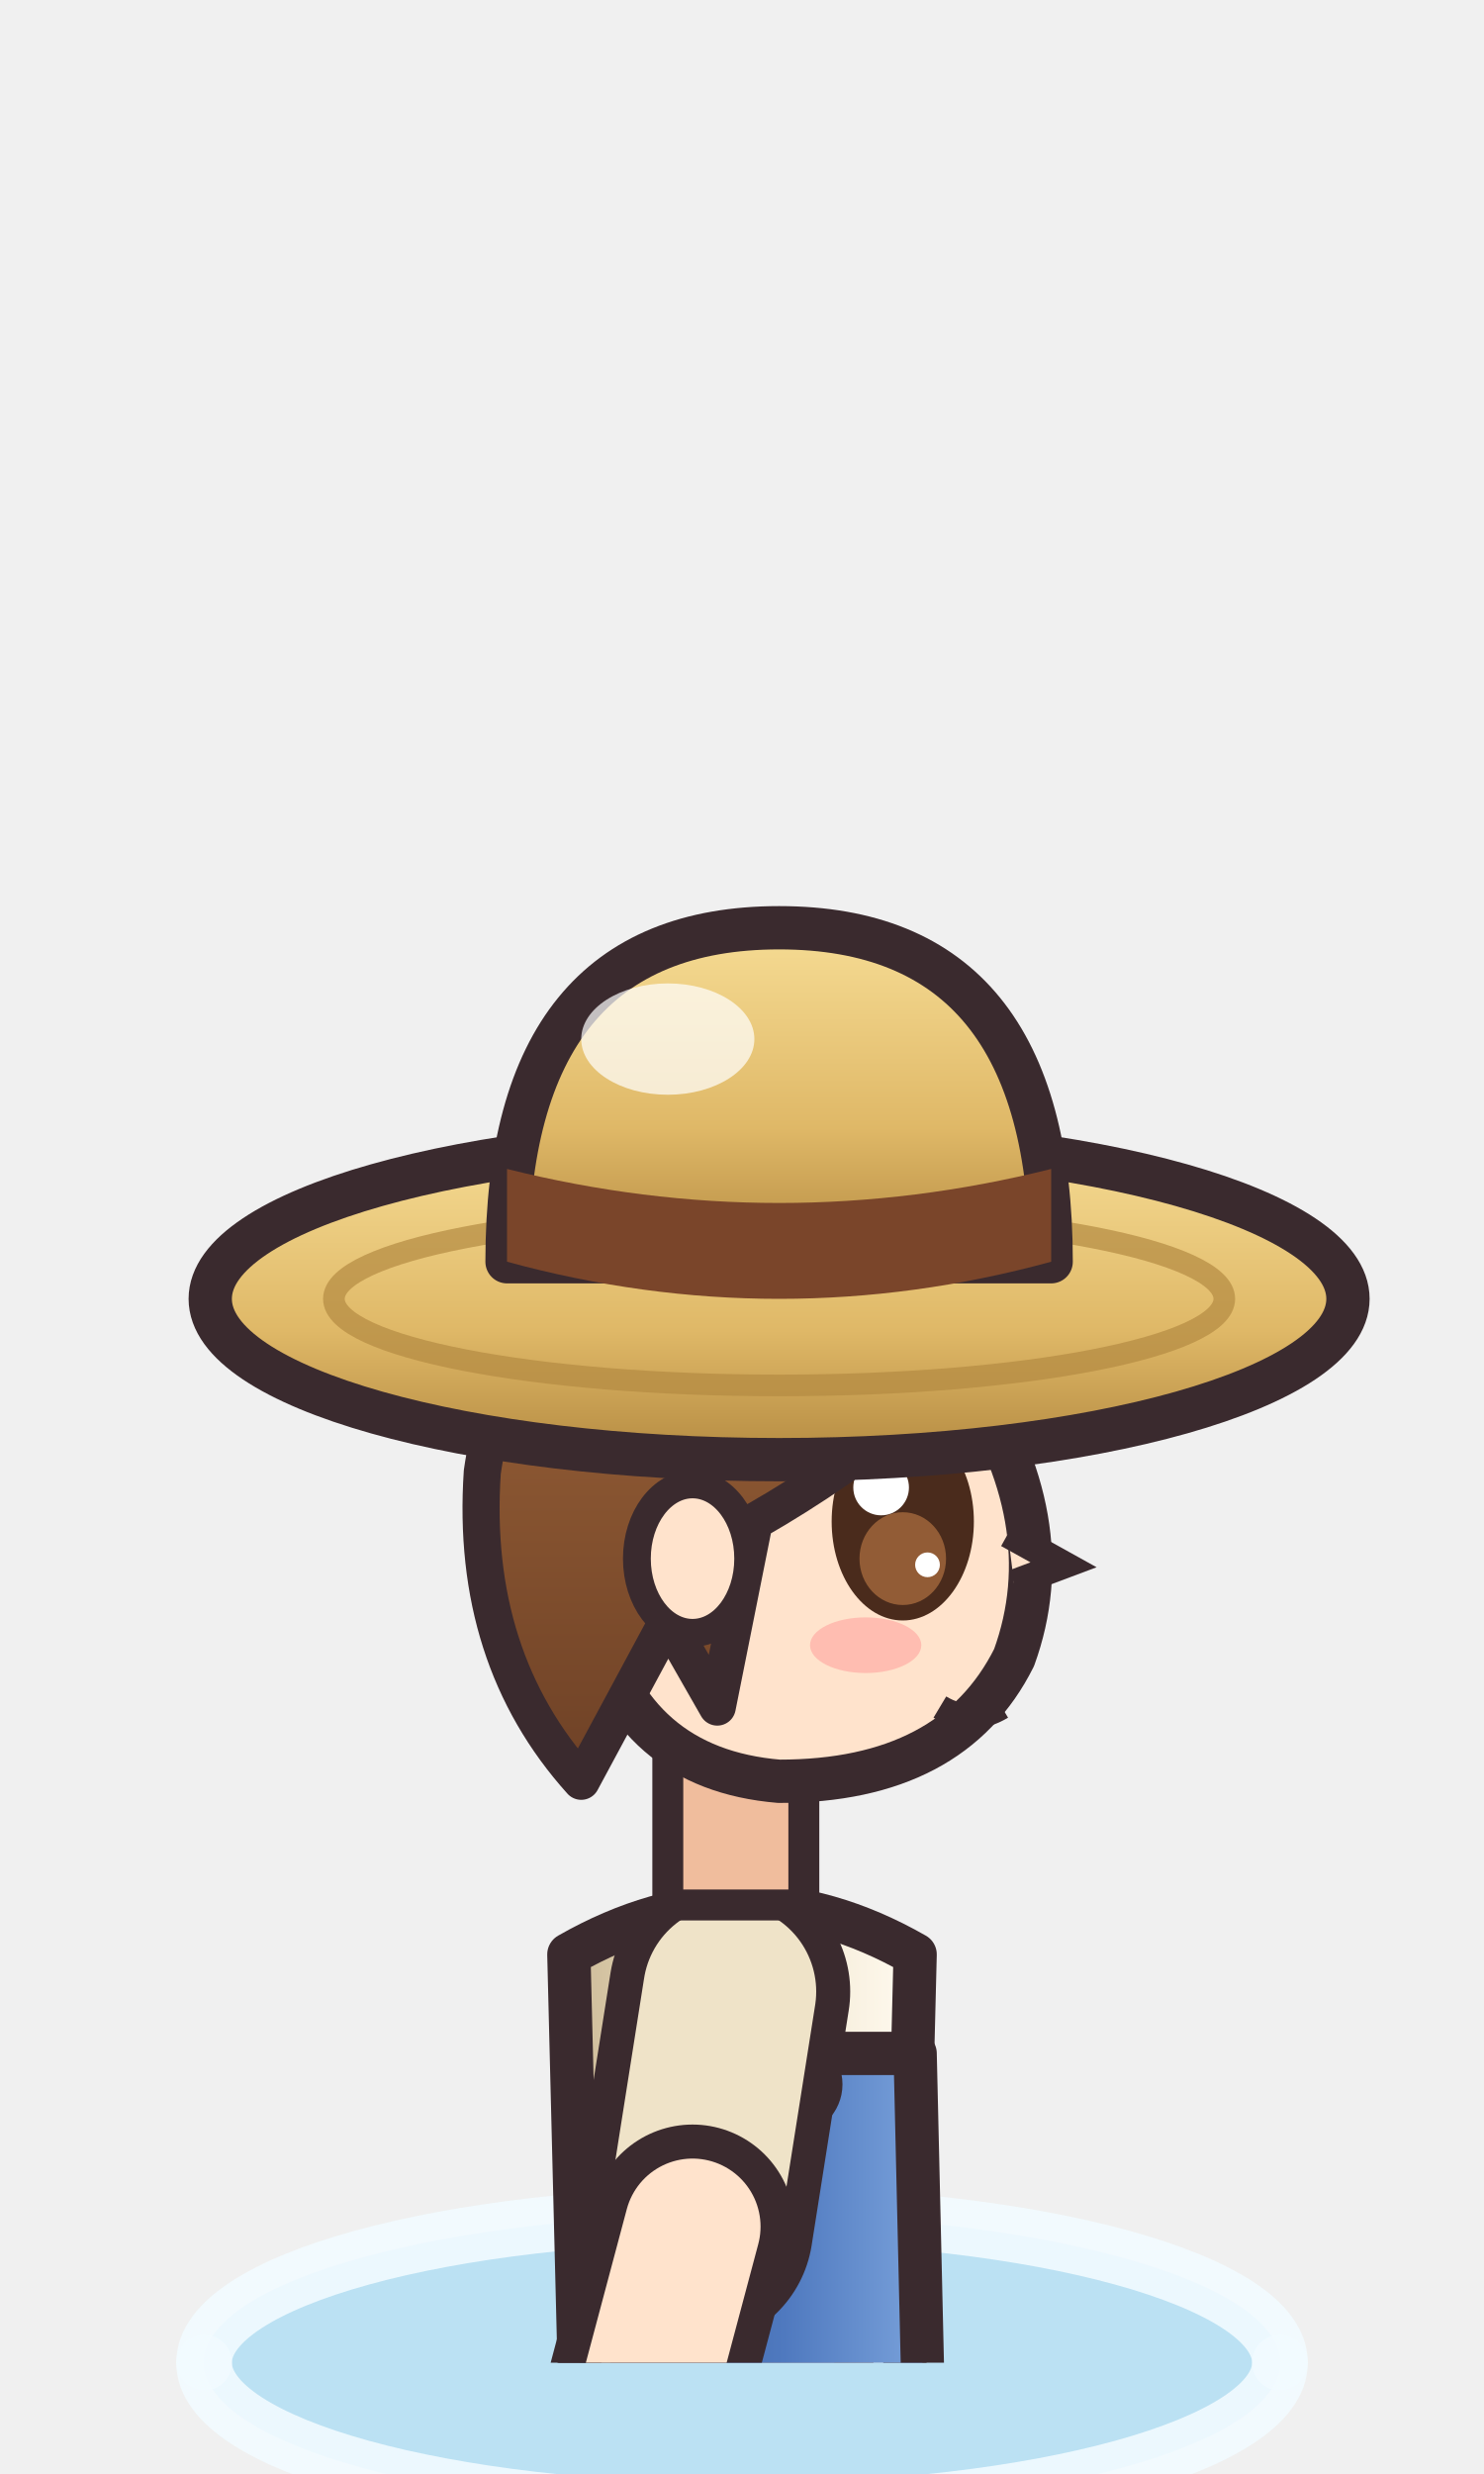
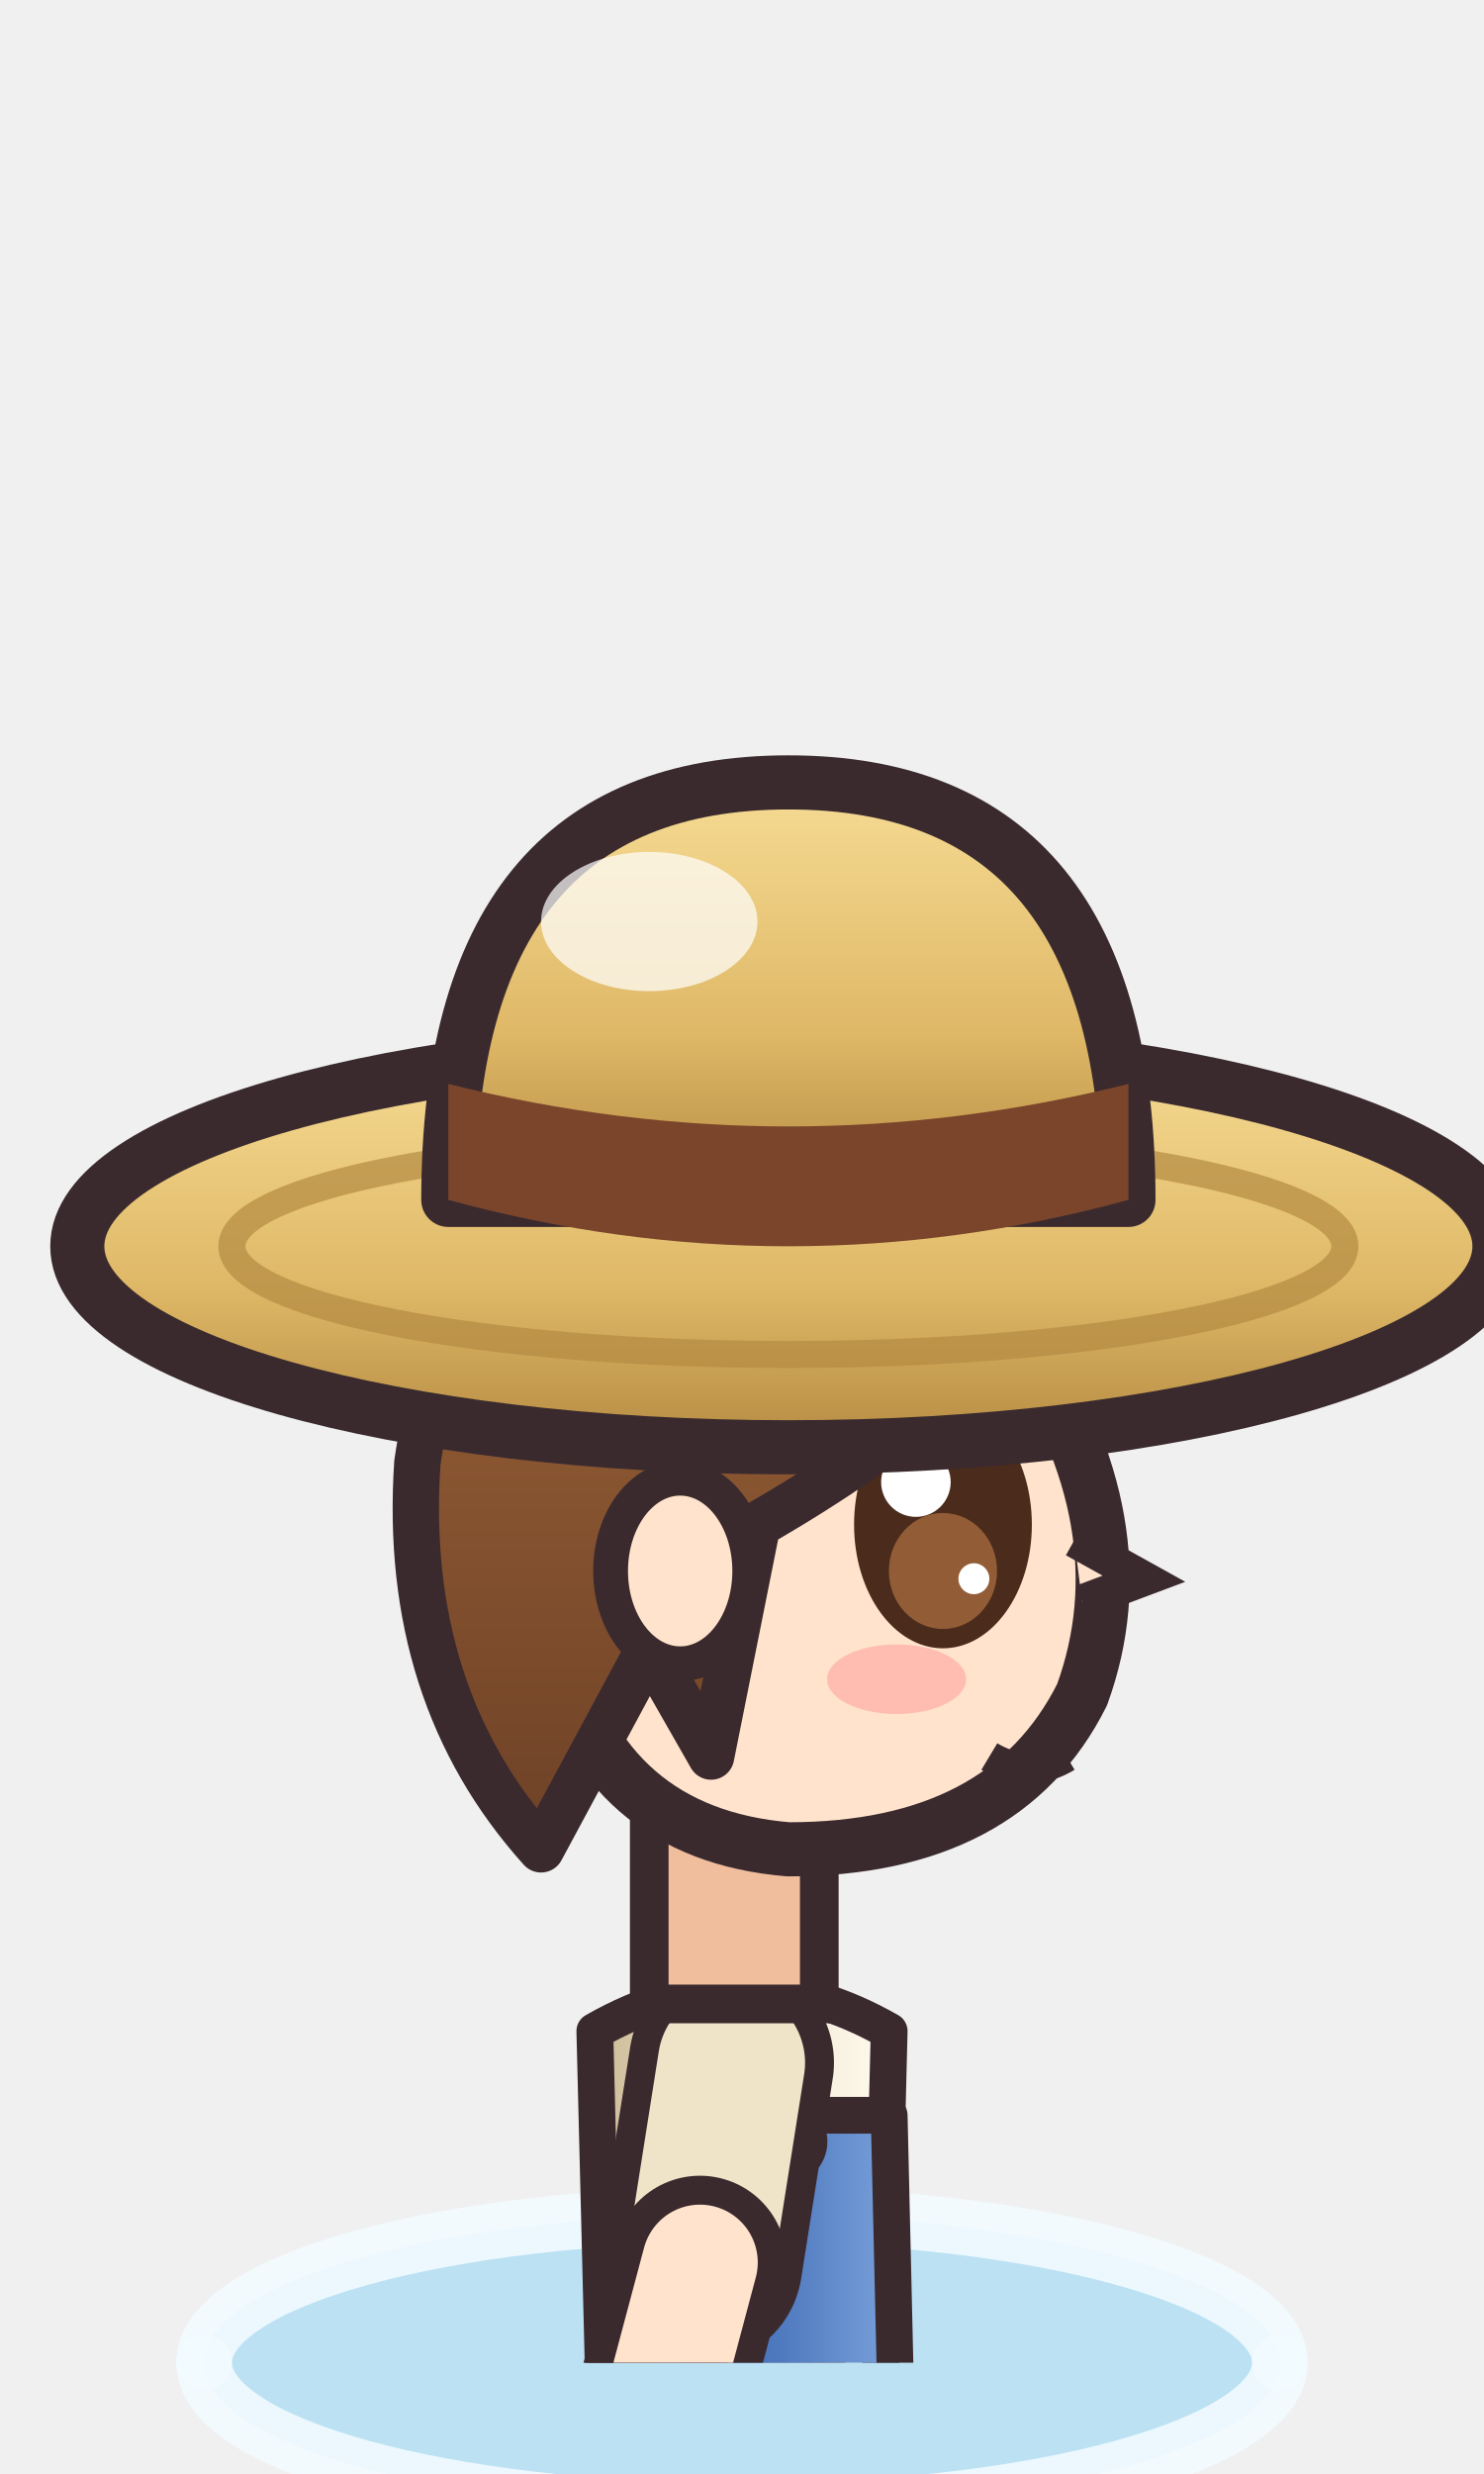
<svg xmlns="http://www.w3.org/2000/svg" viewBox="0 0 24 40" width="24" height="40">
  <defs>
    <clipPath id="waist">
-       <rect x="0" y="0" width="24" height="25" />
+       <rect x="0" y="0" width="24" height="27" />
    </clipPath>
    <linearGradient id="g1" x1="0" y1="0" x2="0" y2="1">
      <stop offset="0" stop-color="#a4683c" />
      <stop offset="1" stop-color="#7c4a27" />
    </linearGradient>
    <linearGradient id="g2" x1="0" y1="0" x2="0" y2="1">
      <stop offset="0" stop-color="#a4683c" />
      <stop offset="1" stop-color="#7c4a27" />
    </linearGradient>
    <linearGradient id="g3" x1="0" y1="0" x2="1" y2="0">
      <stop offset="0" stop-color="#cdbb98" />
      <stop offset="0.5" stop-color="#efe3c8" />
      <stop offset="1" stop-color="#fffaf0" />
    </linearGradient>
    <linearGradient id="g4" x1="0" y1="0" x2="1" y2="0">
      <stop offset="0" stop-color="#335a96" />
      <stop offset="0.6" stop-color="#4f79bf" />
      <stop offset="1" stop-color="#7aa2db" />
    </linearGradient>
    <linearGradient id="g5" x1="0" y1="0" x2="0" y2="1">
      <stop offset="0" stop-color="#9a6238" />
      <stop offset="1" stop-color="#6e4126" />
    </linearGradient>
    <linearGradient id="g6" x1="0" y1="0" x2="0" y2="1">
      <stop offset="0" stop-color="#f6dc94" />
      <stop offset="0.6" stop-color="#dfb867" />
      <stop offset="1" stop-color="#b48a41" />
    </linearGradient>
  </defs>
  <ellipse cx="12" cy="38.20" rx="8.70" ry="2.4" fill="#8fd6f5" opacity="0.55" />
  <path d="M3.30 38.20 a8.70 2.4 0 0 1 17.40 0" fill="none" stroke="#f2fbff" stroke-width="0.9" stroke-linecap="round" opacity="0.9" />
-   <g transform="translate(0 13.20)">
+   <g transform="translate(0 11.20)">
    <g clip-path="url(#waist)">
      <ellipse cx="12" cy="39.2" rx="5" ry="1.3" fill="#1f3a22" opacity="0.3" />
-       <path d="M12.00 26.00 L15.00 35.00" stroke="#3a2a2e" stroke-width="4.70" stroke-linecap="round" />
-       <path d="M12.00 26.00 L15.00 35.00" stroke="#335a96" stroke-width="3.60" stroke-linecap="round" />
-       <path d="M12.60 39.40 q0 -3 1.36 -3.2 l4.08 0 q1.36 0.2 1.36 3.2 Z" fill="url(#g1)" stroke="#3a2a2e" stroke-width="0.6" stroke-linejoin="round" />
-       <path d="M12.90 39.00 l6.20 0" stroke="#552f17" stroke-width="0.8" />
-       <path d="M12.00 26.00 L9.00 35.00" stroke="#3a2a2e" stroke-width="4.70" stroke-linecap="round" />
-       <path d="M12.00 26.00 L9.00 35.00" stroke="#4f79bf" stroke-width="3.60" stroke-linecap="round" />
-       <path d="M6.60 39.40 q0 -3 1.36 -3.2 l4.08 0 q1.36 0.2 1.36 3.2 Z" fill="url(#g2)" stroke="#3a2a2e" stroke-width="0.6" stroke-linejoin="round" />
-       <path d="M6.90 39.00 l6.20 0" stroke="#552f17" stroke-width="0.8" />
-       <path d="M9.2 18.4 Q12 16.8 14.8 18.4 L14.6 26.4 L9.4 26.4 Z" fill="url(#g3)" stroke="#3a2a2e" stroke-width="0.7" stroke-linejoin="round" />
-       <path d="M11.4 20 L14.8 20 L15 28.6 L9.2 28.6 L9.4 24.6 L11.4 24.6 Z" fill="url(#g4)" stroke="#3a2a2e" stroke-width="0.7" stroke-linejoin="round" />
-       <path d="M12.6 20.2 L11 18.2" stroke="#3a2a2e" stroke-width="1.5" />
-       <path d="M12.6 20.2 L11 18.2" stroke="#4f79bf" stroke-width="0.8" />
-       <circle cx="12.8" cy="20.5" r="0.65" fill="#f4c95d" stroke="#3a2a2e" stroke-width="0.35" />
-       <path d="M11.80 19.00 L11.20 22.80" stroke="#3a2a2e" stroke-width="3.90" stroke-linecap="round" />
-       <path d="M11.80 19.00 L11.20 22.80" stroke="#efe3c8" stroke-width="2.80" stroke-linecap="round" />
-       <path d="M11.20 22.80 L10.08 27.00" stroke="#3a2a2e" stroke-width="3.30" stroke-linecap="round" />
-       <path d="M11.20 22.80 L10.08 27.00" stroke="#ffe3cc" stroke-width="2.20" stroke-linecap="round" />
-       <rect x="10.8" y="14.6" width="2.2" height="3" fill="#f0bd9d" stroke="#3a2a2e" stroke-width="0.5" />
-       <path d="M15.6 9 Q17.2 11.4 16.4 13.6 Q15.4 15.6 12.6 15.6 Q10.2 15.4 9.6 13 L10 9 Z" fill="#ffe3cc" stroke="#3a2a2e" stroke-width="0.7" stroke-linejoin="round" />
-       <path d="M16.3 11.6 l0.9 0.5 l-0.8 0.3" stroke="#3a2a2e" stroke-width="0.45" fill="#ffe3cc" />
-       <ellipse cx="14.60" cy="11.40" rx="1.15" ry="1.6" fill="#4a2b1c" />
-       <ellipse cx="14.60" cy="12.00" rx="0.7" ry="0.75" fill="#9a6238" opacity="0.9" />
-       <circle cx="14.25" cy="10.85" r="0.45" fill="#ffffff" />
-       <circle cx="15.00" cy="12.10" r="0.2" fill="#ffffff" />
-       <path d="M13.35 9.80 q1.25 -0.8 2.5 0" stroke="#3a2a2e" stroke-width="0.55" fill="none" stroke-linecap="round" />
-       <ellipse cx="14" cy="13.4" rx="0.9" ry="0.45" fill="#ff9f9a" opacity="0.55" />
-       <path d="M15.2 14.4 q0.5 0.3 1 0" stroke="#3a2a2e" stroke-width="0.4" fill="none" />
-       <path d="M13.6 7.6 Q8.4 6.4 7.8 10.6 Q7.6 13.6 9.4 15.6 L10.8 13 L11.6 14.4 L12.2 11.4 Q13.6 10.6 14.8 9.6 L15.8 9.8 Z" fill="url(#g5)" stroke="#3a2a2e" stroke-width="0.6" stroke-linejoin="round" />
-       <ellipse cx="11.2" cy="12" rx="0.9" ry="1.2" fill="#ffe3cc" stroke="#3a2a2e" stroke-width="0.45" />
-       <ellipse cx="12.60" cy="7.80" rx="9.2" ry="2.6" fill="url(#g6)" stroke="#3a2a2e" stroke-width="0.7" />
-       <ellipse cx="12.60" cy="7.80" rx="7.2" ry="1.4" fill="none" stroke="#b48a41" stroke-width="0.35" opacity="0.7" />
-       <path d="M8.20 7.20 q0 -5.4 4.4 -5.4 q4.4 0 4.4 5.4 Z" fill="url(#g6)" stroke="#3a2a2e" stroke-width="0.7" stroke-linejoin="round" />
-       <path d="M8.20 7.20 q4.4 1.2 8.8 0 l0 -1.5 q-4.4 1.1 -8.8 0 Z" fill="#7a452a" />
-       <ellipse cx="10.80" cy="3.60" rx="1.4" ry="0.9" fill="#ffffff" opacity="0.7" />
+       <g transform="translate(12 20.45) scale(1.25) translate(-12 -17)">
+ </g>
+       <g transform="translate(12 40) scale(0.85) translate(-12 -40)">
+         <path d="M12.00 26.00 L15.00 35.00" stroke="#3a2a2e" stroke-width="4.70" stroke-linecap="round" />
+         <path d="M12.00 26.00 L15.00 35.00" stroke="#335a96" stroke-width="3.60" stroke-linecap="round" />
+         <path d="M12.60 39.40 q0 -3 1.36 -3.2 l4.08 0 q1.36 0.2 1.36 3.2 Z" fill="url(#g1)" stroke="#3a2a2e" stroke-width="0.6" stroke-linejoin="round" />
+         <path d="M12.90 39.00 l6.20 0" stroke="#552f17" stroke-width="0.8" />
+         <path d="M12.00 26.00 L9.00 35.00" stroke="#3a2a2e" stroke-width="4.70" stroke-linecap="round" />
+         <path d="M12.00 26.00 L9.00 35.00" stroke="#4f79bf" stroke-width="3.60" stroke-linecap="round" />
+         <path d="M6.60 39.40 q0 -3 1.36 -3.2 l4.08 0 q1.36 0.2 1.36 3.2 Z" fill="url(#g2)" stroke="#3a2a2e" stroke-width="0.6" stroke-linejoin="round" />
+         <path d="M6.90 39.00 l6.20 0" stroke="#552f17" stroke-width="0.8" />
+         <path d="M9.2 18.4 Q12 16.8 14.8 18.4 L14.6 26.4 L9.4 26.4 Z" fill="url(#g3)" stroke="#3a2a2e" stroke-width="0.7" stroke-linejoin="round" />
+         <path d="M11.4 20 L14.8 20 L15 28.6 L9.2 28.6 L9.4 24.6 L11.4 24.6 Z" fill="url(#g4)" stroke="#3a2a2e" stroke-width="0.7" stroke-linejoin="round" />
+         <path d="M12.6 20.2 L11 18.2" stroke="#3a2a2e" stroke-width="1.5" />
+         <path d="M12.6 20.2 L11 18.2" stroke="#4f79bf" stroke-width="0.8" />
+         <circle cx="12.8" cy="20.5" r="0.65" fill="#f4c95d" stroke="#3a2a2e" stroke-width="0.35" />
+         <path d="M11.80 19.00 L11.20 22.80" stroke="#3a2a2e" stroke-width="3.90" stroke-linecap="round" />
+         <path d="M11.80 19.00 L11.20 22.80" stroke="#efe3c8" stroke-width="2.80" stroke-linecap="round" />
+         <path d="M11.20 22.80 L10.08 27.00" stroke="#3a2a2e" stroke-width="3.30" stroke-linecap="round" />
+         <path d="M11.20 22.80 L10.08 27.00" stroke="#ffe3cc" stroke-width="2.20" stroke-linecap="round" />
+       </g>
+       <g transform="translate(12 20.45) scale(1.25) translate(-12 -17)">
+         <rect x="10.8" y="14.6" width="2.2" height="3" fill="#f0bd9d" stroke="#3a2a2e" stroke-width="0.5" />
+         <path d="M15.6 9 Q17.2 11.4 16.4 13.6 Q15.4 15.6 12.6 15.6 Q10.2 15.4 9.6 13 L10 9 Z" fill="#ffe3cc" stroke="#3a2a2e" stroke-width="0.7" stroke-linejoin="round" />
+         <path d="M16.3 11.6 l0.9 0.5 l-0.8 0.3" stroke="#3a2a2e" stroke-width="0.45" fill="#ffe3cc" />
+         <ellipse cx="14.60" cy="11.40" rx="1.15" ry="1.6" fill="#4a2b1c" />
+         <ellipse cx="14.60" cy="12.00" rx="0.7" ry="0.75" fill="#9a6238" opacity="0.9" />
+         <circle cx="14.25" cy="10.85" r="0.45" fill="#ffffff" />
+         <circle cx="15.00" cy="12.10" r="0.2" fill="#ffffff" />
+         <path d="M13.35 9.80 q1.25 -0.8 2.5 0" stroke="#3a2a2e" stroke-width="0.55" fill="none" stroke-linecap="round" />
+         <ellipse cx="14" cy="13.4" rx="0.9" ry="0.45" fill="#ff9f9a" opacity="0.55" />
+         <path d="M15.2 14.4 q0.5 0.3 1 0" stroke="#3a2a2e" stroke-width="0.4" fill="none" />
+         <path d="M13.6 7.6 Q8.4 6.4 7.8 10.6 Q7.6 13.6 9.4 15.6 L10.8 13 L11.6 14.4 L12.2 11.4 Q13.6 10.6 14.8 9.6 L15.8 9.8 Z" fill="url(#g5)" stroke="#3a2a2e" stroke-width="0.6" stroke-linejoin="round" />
+         <ellipse cx="11.2" cy="12" rx="0.9" ry="1.2" fill="#ffe3cc" stroke="#3a2a2e" stroke-width="0.45" />
+         <ellipse cx="12.60" cy="7.80" rx="9.2" ry="2.6" fill="url(#g6)" stroke="#3a2a2e" stroke-width="0.7" />
+         <ellipse cx="12.60" cy="7.80" rx="7.2" ry="1.4" fill="none" stroke="#b48a41" stroke-width="0.35" opacity="0.7" />
+         <path d="M8.20 7.20 q0 -5.4 4.4 -5.4 q4.4 0 4.4 5.4 Z" fill="url(#g6)" stroke="#3a2a2e" stroke-width="0.7" stroke-linejoin="round" />
+         <path d="M8.20 7.20 q4.4 1.2 8.8 0 l0 -1.5 q-4.4 1.1 -8.8 0 Z" fill="#7a452a" />
+         <ellipse cx="10.80" cy="3.60" rx="1.4" ry="0.9" fill="#ffffff" opacity="0.7" />
+       </g>
    </g>
  </g>
  <path d="M3.30 38.20 a8.70 2.4 0 0 0 17.40 0" fill="none" stroke="#f2fbff" stroke-width="0.9" stroke-linecap="round" opacity="0.9" />
</svg>
